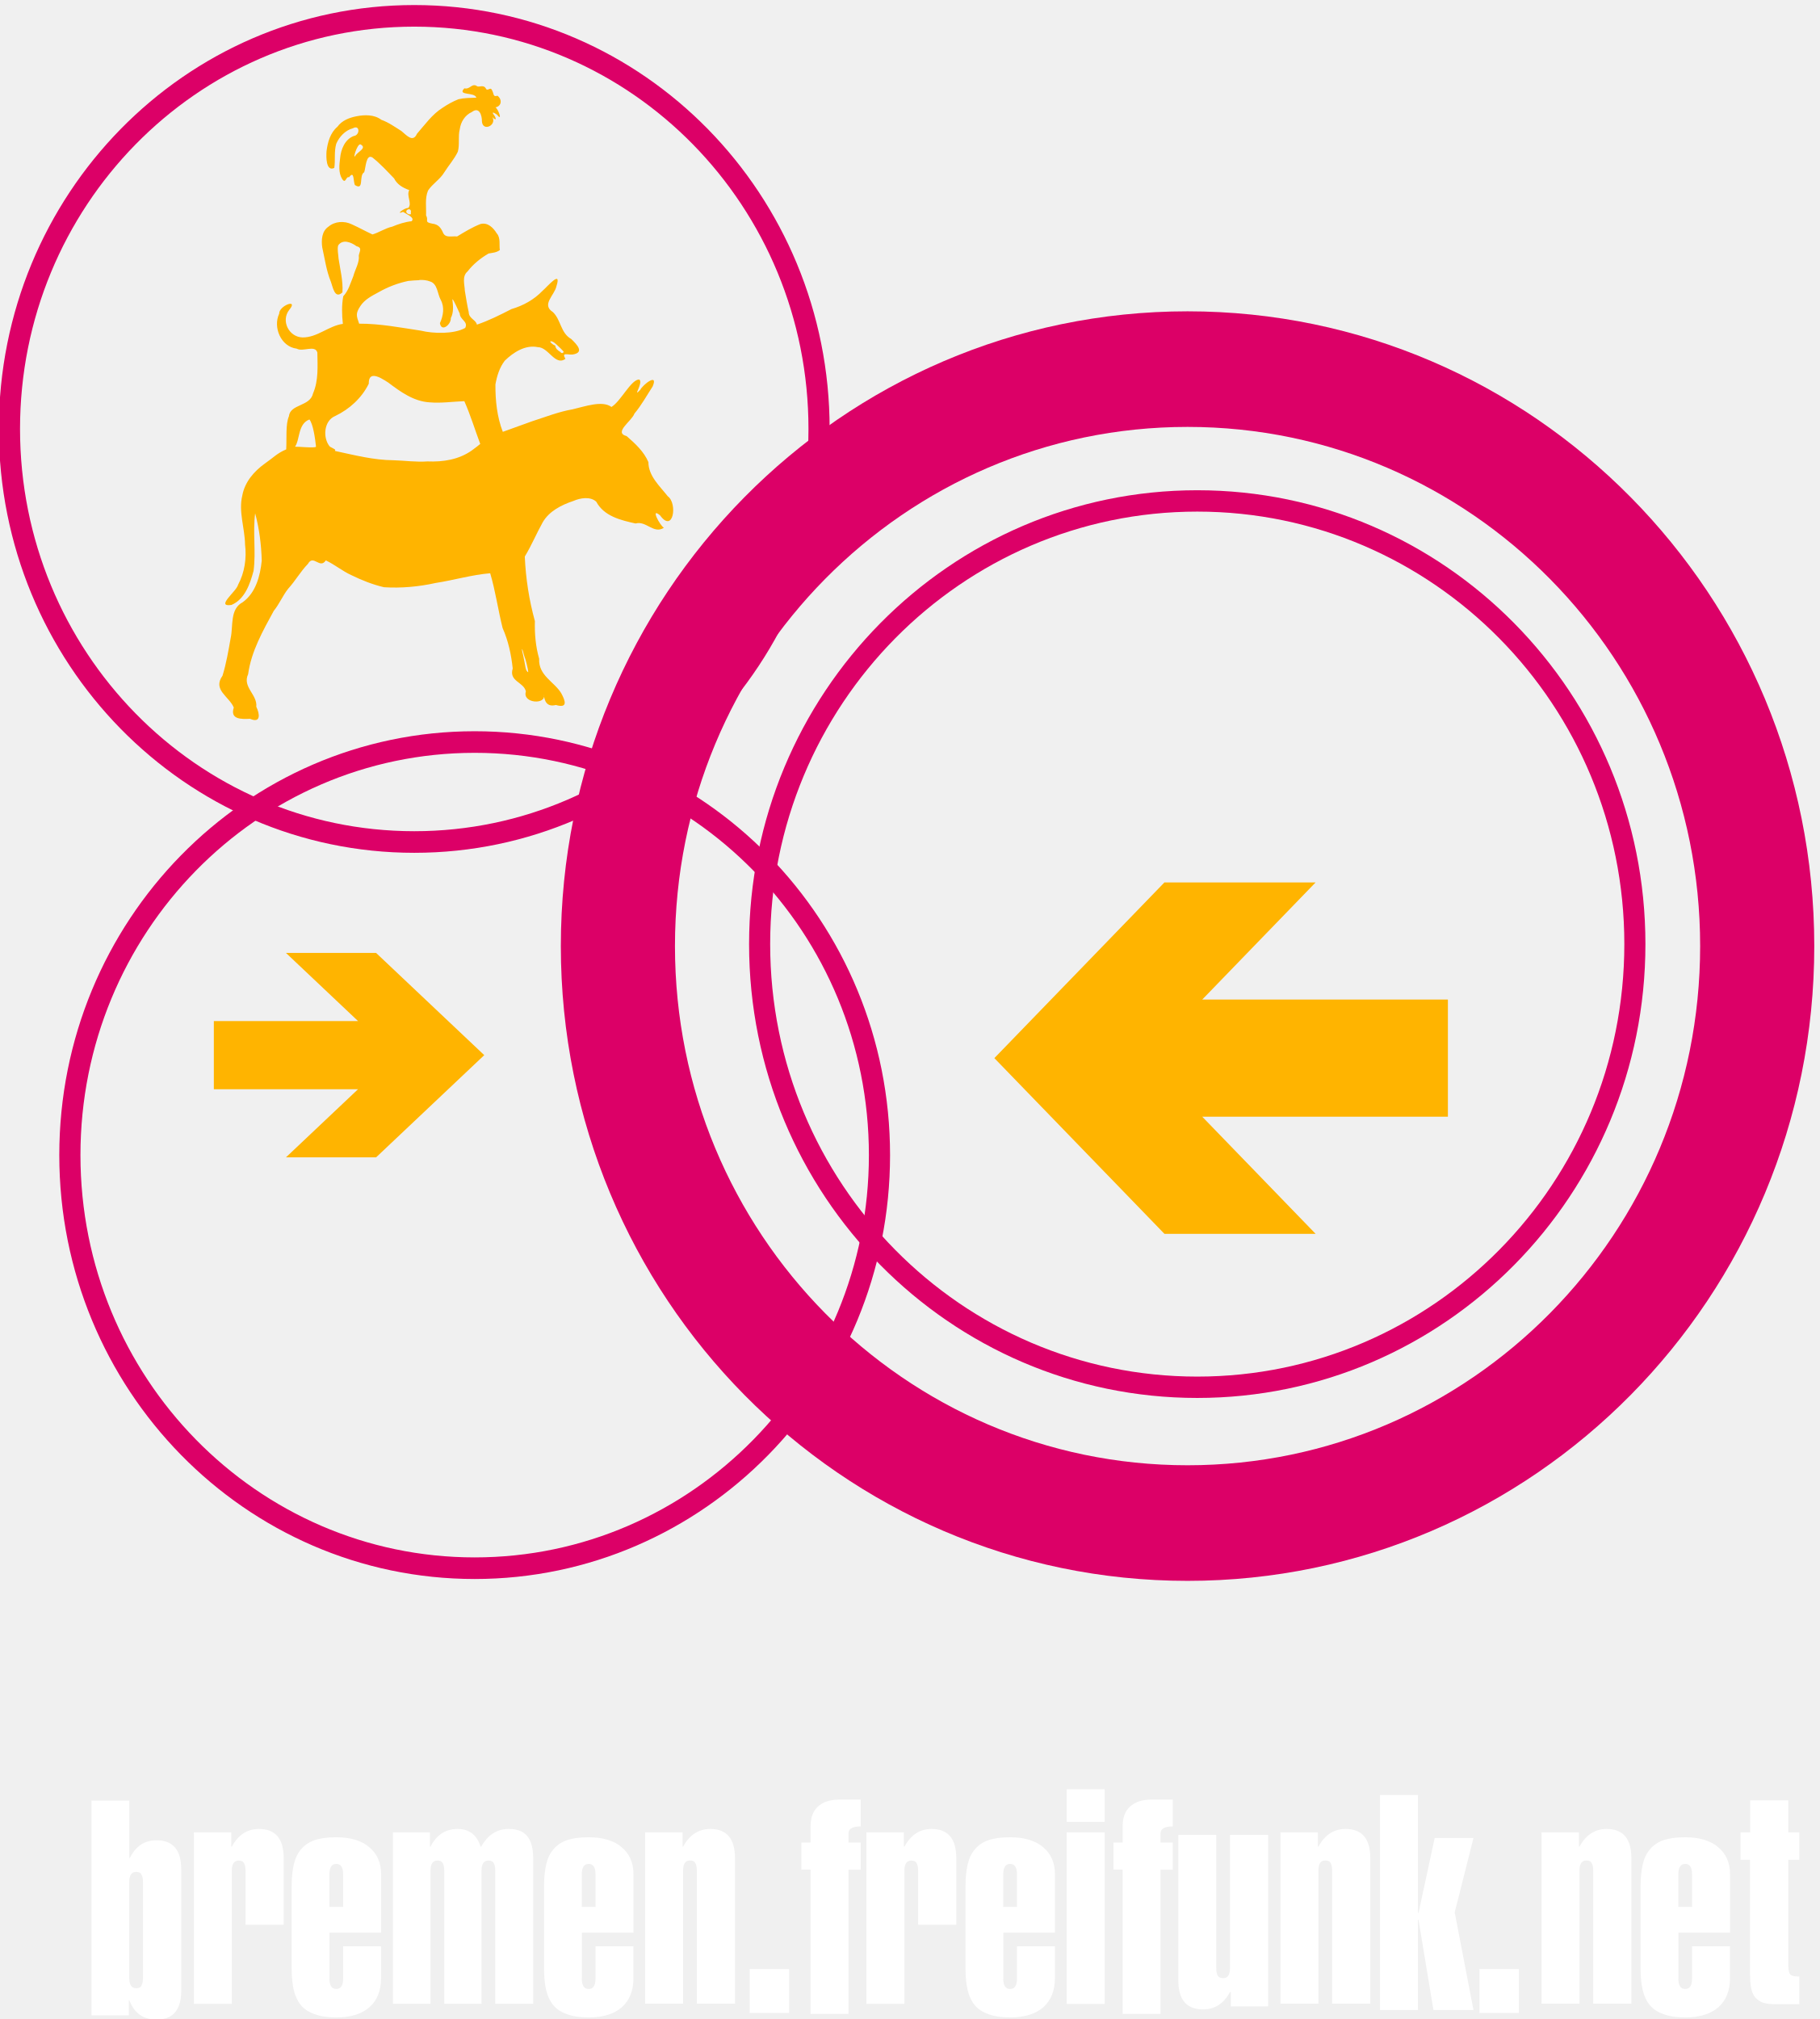
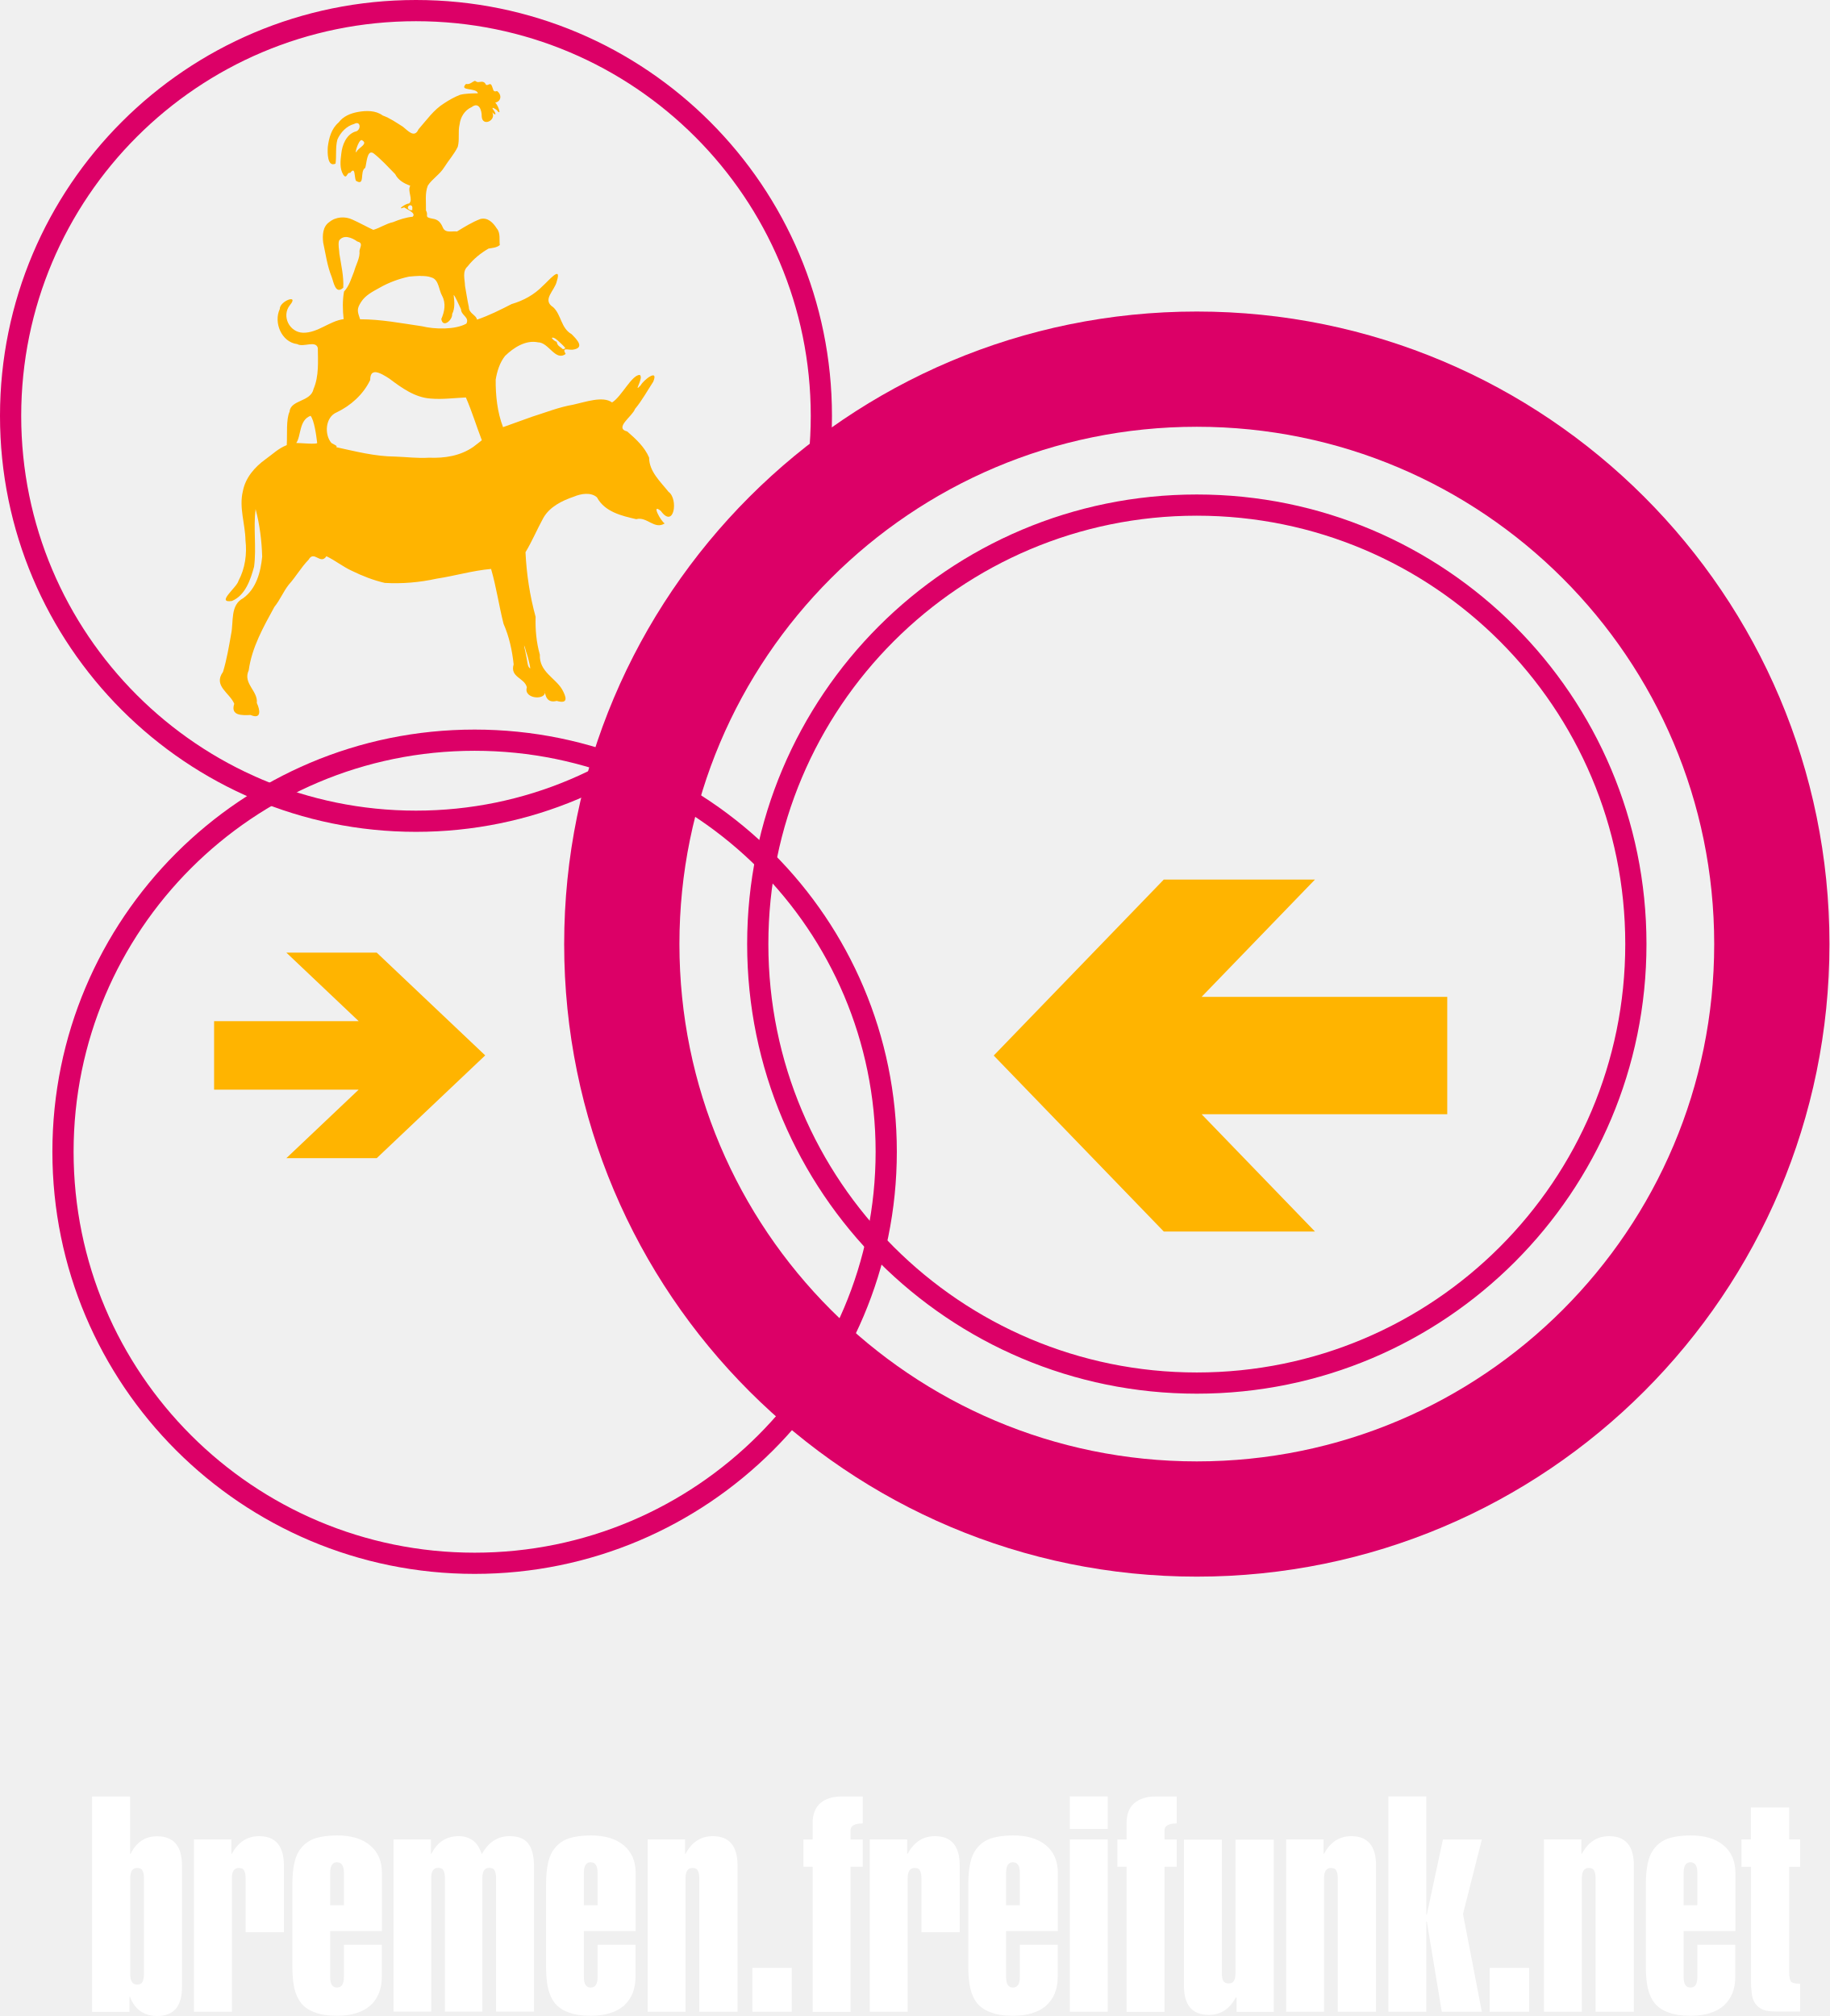
- <svg xmlns="http://www.w3.org/2000/svg" width="146" viewBox="0 0 146.331 161.659" version="1.2" height="162">
-   <path fill="#ffb400" d="m45.3 28c0.044-0.038 0.046-0.046 0.025-0.085-0.027-0.051-0.402-0.426-0.53-0.531-0.048-0.039-0.125-0.106-0.171-0.149-0.079-0.073-0.236-0.149-0.308-0.149-0.018 0-0.042 0.011-0.053 0.024-0.04 0.049 0.26 0.301 0.358 0.301 0.022 0 0.055 0.06 0.055 0.099 0 0.043 0.064 0.176 0.102 0.212 0.113 0.108 0.197 0.176 0.217 0.176 0.012 0 0.053 0.033 0.089 0.072 0.079 0.085 0.142 0.094 0.216 0.03zm-7.2-21.5c-0.233 0.036-0.413 0.339-0.75 0.25-0.602 0.616 0.82 0.269 0.969 0.75-0.475 0.019-0.971 0.016-1.44 0.125-0.45 0.179-0.878 0.415-1.28 0.688-0.843 0.53-1.42 1.36-2.06 2.09-0.33 0.75-0.862 0.094-1.25-0.219-0.53-0.332-1.03-0.695-1.62-0.906-0.567-0.429-1.34-0.41-2-0.281-0.588 0.117-1.17 0.343-1.53 0.844-0.582 0.492-0.783 1.25-0.875 1.97-0.032 0.432-0.051 1.66 0.625 1.34 0.096-0.643-0.028-1.3 0.156-1.94 0.24-0.569 0.732-1.09 1.34-1.25 0.569-0.321 0.592 0.561 0.062 0.625-0.708 0.269-1.03 1.08-1.09 1.78-0.07 0.543-0.141 1.17 0.156 1.66 0.301 0.47 0.301-0.231 0.562-0.125 0.432-0.578 0.323 0.273 0.469 0.625 0.781 0.493 0.289-0.767 0.75-1.03 0.128-0.348 0.138-1.49 0.656-1.19 0.636 0.5 1.19 1.11 1.75 1.69 0.243 0.486 0.702 0.755 1.22 0.938-0.26 0.444 0.269 1.1-0.094 1.44-0.264-0.037-1.08 0.583-0.406 0.312 0.28 0.191 0.99 0.46 0.688 0.75-0.541 0.058-1.06 0.229-1.56 0.438-0.571 0.123-1.06 0.476-1.59 0.625-0.559-0.254-1.1-0.564-1.66-0.812-0.596-0.292-1.36-0.254-1.88 0.188-0.54 0.364-0.579 1.07-0.5 1.66 0.208 0.925 0.33 1.87 0.688 2.75 0.165 0.421 0.308 1.46 0.938 0.875 0.059-0.913-0.177-1.82-0.312-2.72-0.016-0.349-0.121-0.732-0.031-1.06 0.368-0.535 1.06-0.243 1.47 0.062 0.497 0.125 0.244 0.419 0.188 0.75 0.068 0.571-0.297 1.11-0.438 1.66-0.237 0.566-0.387 1.17-0.812 1.62-0.132 0.722-0.111 1.49-0.031 2.22-1.14 0.152-2.07 1.11-3.25 1.09-1.1-0.034-1.75-1.35-1.06-2.22 0.78-0.94-0.836-0.335-0.812 0.312-0.517 1.09 0.142 2.66 1.41 2.81 0.487 0.292 1.48-0.337 1.66 0.312 0.018 1.09 0.1 2.26-0.344 3.28-0.229 1.07-1.84 0.851-1.94 1.84-0.282 0.632-0.171 1.78-0.221 2.67-0.706 0.287-1.09 0.708-1.72 1.14-0.869 0.622-1.61 1.48-1.81 2.56-0.32 1.31 0.199 2.62 0.219 3.94 0.138 1.11-0.033 2.27-0.562 3.25-0.117 0.525-1.86 1.81-0.531 1.62 1.08-0.457 1.5-1.7 1.78-2.75 0.201-1.53-0.072-3.08 0.125-4.62 0.335 1.24 0.495 2.52 0.531 3.81-0.127 1.23-0.477 2.58-1.53 3.34-1.05 0.553-0.752 1.9-0.969 2.88-0.181 1.02-0.351 2.04-0.656 3.03-0.818 1.14 0.539 1.67 0.906 2.56-0.321 0.983 0.642 0.934 1.31 0.906 0.887 0.385 0.779-0.407 0.5-0.969 0.11-0.972-1.14-1.58-0.656-2.62 0.251-1.84 1.19-3.49 2.06-5.09 0.454-0.554 0.716-1.22 1.16-1.78 0.574-0.631 0.997-1.39 1.59-2 0.443-0.795 0.955 0.454 1.44-0.281 0.719 0.34 1.33 0.86 2.06 1.19 0.84 0.411 1.71 0.756 2.62 0.969 1.39 0.086 2.8-0.042 4.16-0.344 1.47-0.227 2.9-0.657 4.38-0.781 0.428 1.44 0.633 2.95 1 4.41 0.459 1.03 0.692 2.13 0.812 3.25-0.32 1.05 0.876 1.07 1.06 1.84-0.318 0.989 1.69 1.09 1.44 0.25 0.043 0.488 0.227 1.04 0.969 0.844 0.975 0.287 0.771-0.322 0.438-0.938-0.555-0.929-1.85-1.42-1.78-2.78-0.286-0.989-0.37-2.01-0.344-3.03-0.466-1.69-0.737-3.44-0.812-5.19 0.538-0.884 0.938-1.85 1.44-2.75 0.519-0.902 1.51-1.4 2.47-1.72 0.563-0.247 1.37-0.376 1.84 0.062 0.626 1.17 1.98 1.49 3.16 1.75 0.851-0.244 1.46 0.88 2.28 0.344-0.318-0.175-1.12-1.68-0.312-1 1.07 1.48 1.42-0.97 0.625-1.53-0.641-0.818-1.56-1.63-1.56-2.75-0.365-0.851-1.06-1.49-1.75-2.09-1.09-0.286 0.43-1.22 0.625-1.81 0.567-0.674 0.988-1.45 1.47-2.19 0.469-1.12-0.8-0.133-1 0.281-0.688 0.723 0.29-0.598-0.086-0.836-0.659 0.003-1.47 1.75-2.23 2.21-0.735-0.545-2.12-0.043-3.12 0.188-1.13 0.196-2.2 0.623-3.28 0.969-0.781 0.281-1.56 0.569-2.34 0.844-0.466-1.2-0.603-2.52-0.594-3.81 0.117-0.665 0.327-1.36 0.75-1.91 0.685-0.666 1.65-1.3 2.66-1.09 0.854-0.008 1.4 1.55 2.22 0.938-0.332-0.555 0.17-0.312 0.562-0.344 1.02-0.149 0.35-0.818-0.094-1.25-0.86-0.481-0.817-1.53-1.47-2.16-0.956-0.608 0.121-1.34 0.281-2.09 0.439-1.37-0.743 0.058-1.12 0.375-0.692 0.718-1.55 1.19-2.5 1.47-0.906 0.465-1.82 0.927-2.78 1.25-0.058-0.375-0.654-0.49-0.656-1-0.125-0.559-0.22-1.15-0.312-1.72-0.02-0.528-0.246-1.16 0.219-1.56 0.455-0.589 1.05-1.07 1.69-1.44 0.298-0.057 0.641-0.069 0.906-0.281-0.067-0.395 0.08-0.972-0.25-1.34-0.28-0.451-0.72-0.905-1.31-0.75-0.657 0.255-1.27 0.632-1.88 1-0.387-0.051-0.916 0.151-1.12-0.281-0.175-0.401-0.369-0.694-0.875-0.75-0.702-0.134-0.253-0.247-0.5-0.656 0.026-0.667-0.104-1.37 0.156-2 0.354-0.548 0.97-0.898 1.31-1.47 0.353-0.56 0.804-1.06 1.09-1.66 0.162-0.589 0.003-1.22 0.156-1.81 0.077-0.583 0.416-1.13 0.969-1.38 0.605-0.462 0.82 0.277 0.812 0.75 0.059 0.855 1.21 0.329 0.844-0.344 0.246 0.277 0.373 0.224 0.156-0.125-0.301-0.371-0-0.228 0.219-0.062 0.458 0.593 0.117-0.425-0.125-0.594 0.494-0.101 0.551-0.634 0.156-0.938-0.348 0.119-0.282-0.112-0.406-0.375-0.143-0.412-0.338 0.02-0.5-0.156-0.181-0.393-0.529-0.146-0.719-0.219-0.095-0.07-0.172-0.106-0.25-0.094zm-9.12 4.75c0.607 0.295-0.261 0.617-0.406 0.938-0.217 0.304 0.142-0.948 0.406-0.938zm3.81 5.25c0.129-0.065 0.317-0.019 0.25 0.281 0.056 0.146-0.071 0.086-0.156 0.094-0.295-0.115-0.223-0.31-0.094-0.375zm0.938 5.66c0.3-0.009 0.594 0.01 0.875 0.125 0.595 0.188 0.577 0.986 0.844 1.47 0.332 0.614 0.202 1.29-0.062 1.88 0.121 0.765 0.914 0.09 0.875-0.406 0.249-0.474 0.181-1.02 0.125-1.53 0.13 0.084 0.432 0.84 0.594 1.16 0.014 0.508 0.707 0.639 0.438 1.16-0.909 0.509-2.56 0.462-3.56 0.219-1.65-0.249-3.29-0.569-4.97-0.562-0.224-0.642-0.292-0.82 0.094-1.41 0.349-0.539 0.925-0.824 1.47-1.12 0.739-0.422 1.54-0.729 2.38-0.906 0.292-0.032 0.606-0.053 0.906-0.062zm-3.72 7.72c0.355-0.038 0.893 0.321 1.22 0.531 0.978 0.74 2.04 1.51 3.31 1.59 0.941 0.083 1.89-0.059 2.81-0.094 0.497 1.12 0.849 2.29 1.28 3.44 0.009 0.002-0.504 0.405-0.688 0.531-1.05 0.734-2.3 0.926-3.56 0.875-0.909 0.065-1.81-0.066-2.72-0.094-1.61-0.01-3.16-0.415-4.72-0.75 0.008-0.136 0.16-0.04-0.406-0.344-0.583-0.674-0.51-2.08 0.438-2.47 1.14-0.543 2.13-1.45 2.69-2.59-0.008-0.425 0.131-0.602 0.344-0.625zm-5.12 3.5c0.3 0.369 0.458 1.52 0.531 2.19-0.065 0.131-1.42-0.014-1.69 0 0.404-0.557 0.22-1.84 1.16-2.19zm17.1 18.5c0.001-0.064 0.009-0.066 0.062 0.094 0.033 0.099 0.072 0.259 0.094 0.344 0.021 0.084 0.051 0.168 0.062 0.188 0.059 0.098 0.281 1.01 0.281 1.16-0 0.046-0.017 0.05-0.062 0-0.073-0.08-0.119-0.148-0.156-0.344-0.046-0.238-0.124-0.707-0.188-0.969-0.083-0.343-0.095-0.396-0.094-0.469z" fill-rule="evenodd" />
-   <circle stroke-width="1.15" transform="matrix(-1.48 0 0 1.51 86.6 -47.4)" stroke="#dc0067" cy="54" cx="36" r="22" fill="none" />
-   <circle stroke-width="1.15" transform="matrix(1.48 0 0 1.51 -15.1 11)" stroke="#dc0067" cy="54" cx="36" r="22" fill="none" />
-   <polygon points="30 48 22 48 22 52 30 52 26 56 31 56 37 50 31 44 26 44" transform="matrix(1.45 0 0 1.37 -14.7 16)" fill="#ffb400" />
-   <polygon points="88 53 88 47 75 47 81 41 73 41 64 50 73 59 81 59 75 53" transform="matrix(1.52 0 0 1.57 -17.3 6.24)" fill="#ffb400" />
-   <circle stroke-width="1.06" transform="matrix(1.6 0 0 1.62 -22.1 4.29)" stroke="#dc0067" cy="44" cx="74" r="22" fill="none" />
-   <g fill="#fff">
-     <path d="m11.5 151c-0-0.272-0.04-0.472-0.12-0.6-0.064-0.144-0.208-0.216-0.432-0.216-0.368 0-0.552 0.272-0.552 0.816v7.7c-0 0.56 0.184 0.84 0.552 0.84 0.224 0 0.368-0.072 0.432-0.216 0.08-0.144 0.12-0.352 0.12-0.624v-7.7m-4.15-6.55h3.05v4.61h0.048c0.464-0.944 1.18-1.42 2.14-1.42 1.33 0 1.99 0.784 1.99 2.35v9.74c-0 1.55-0.664 2.33-1.99 2.33-1.06 0-1.78-0.512-2.18-1.54h-0.048v1.2h-3v-17.3" />
-     <path d="m15.6 147h3v1.15h0.048c0.512-0.944 1.24-1.42 2.18-1.42 1.33 0 1.99 0.784 1.99 2.35v5.35h-3.07v-4.34c-0-0.272-0.04-0.472-0.12-0.6-0.064-0.144-0.208-0.216-0.432-0.216-0.368 0-0.552 0.272-0.552 0.816v10.7h-3.05v-13.8" />
-     <path d="m26.5 153h1.1v-2.62c-0-0.56-0.184-0.84-0.552-0.84-0.368 0-0.552 0.28-0.552 0.84v2.62m0 5.76c-0 0.56 0.184 0.84 0.552 0.84s0.552-0.28 0.552-0.84v-2.59h3.05v2.57c-0 0.992-0.312 1.77-0.936 2.33-0.624 0.544-1.51 0.816-2.66 0.816-0.704 0-1.29-0.088-1.75-0.264-0.464-0.16-0.832-0.4-1.1-0.72-0.272-0.336-0.464-0.744-0.576-1.22-0.112-0.496-0.168-1.07-0.168-1.73v-6.62c0-0.656 0.056-1.23 0.168-1.73 0.112-0.496 0.304-0.904 0.576-1.22 0.272-0.336 0.632-0.584 1.08-0.744 0.464-0.16 1.05-0.24 1.75-0.24 1.15 0 2.04 0.264 2.66 0.792 0.64 0.528 0.96 1.26 0.96 2.18v4.7h-4.15v3.7" />
-     <path d="m31.6 147h2.98v1.15h0.048c0.48-0.944 1.21-1.42 2.18-1.42 0.928 0 1.54 0.472 1.85 1.42h0.048c0.528-0.944 1.26-1.42 2.21-1.42 0.688 0 1.18 0.192 1.49 0.576 0.32 0.384 0.48 0.976 0.48 1.78v11.7h-3.05v-10.7c-0-0.272-0.04-0.472-0.12-0.6-0.064-0.144-0.208-0.216-0.432-0.216-0.368 0-0.552 0.272-0.552 0.816v10.7h-3v-10.7c-0-0.272-0.04-0.472-0.12-0.6-0.064-0.144-0.208-0.216-0.432-0.216-0.368 0-0.552 0.272-0.552 0.816v10.7h-3.02v-13.8" />
-     <path d="m46.8 153h1.1v-2.62c-0-0.56-0.184-0.84-0.552-0.84-0.368 0-0.552 0.28-0.552 0.84v2.62m0 5.76c-0 0.56 0.184 0.84 0.552 0.84s0.552-0.28 0.552-0.84v-2.59h3.05v2.57c-0 0.992-0.312 1.77-0.936 2.33-0.624 0.544-1.51 0.816-2.66 0.816-0.704 0-1.29-0.088-1.75-0.264-0.464-0.16-0.832-0.4-1.1-0.72-0.272-0.336-0.464-0.744-0.576-1.22-0.112-0.496-0.168-1.07-0.168-1.73v-6.62c0-0.656 0.056-1.23 0.168-1.73 0.112-0.496 0.304-0.904 0.576-1.22 0.272-0.336 0.632-0.584 1.08-0.744 0.464-0.16 1.05-0.24 1.75-0.24 1.15 0 2.04 0.264 2.66 0.792 0.64 0.528 0.96 1.26 0.96 2.18v4.7h-4.15v3.7" />
-     <path d="m51.9 147h3v1.15h0.048c0.512-0.944 1.24-1.42 2.18-1.42 1.33 0 1.99 0.784 1.99 2.35v11.7h-3.07v-10.7c-0-0.272-0.04-0.472-0.12-0.6-0.064-0.144-0.208-0.216-0.432-0.216-0.368 0-0.552 0.272-0.552 0.816v10.7h-3.05v-13.8" />
-     <path d="m60.3 158h3.17v3.53h-3.17v-3.53" />
-     <path d="m65.2 150h-0.744v-2.18h0.744v-1.32c-0-0.688 0.2-1.22 0.6-1.58 0.416-0.368 0.984-0.552 1.7-0.552h1.73v2.16c-0.656 0-0.984 0.184-0.984 0.552v0.744h0.984v2.18h-0.984v11.6h-3.05v-11.6" />
-     <path d="m69.7 147h3v1.15h0.048c0.512-0.944 1.24-1.42 2.18-1.42 1.33 0 1.99 0.784 1.99 2.35v5.35h-3.07v-4.34c-0-0.272-0.04-0.472-0.12-0.6-0.064-0.144-0.208-0.216-0.432-0.216-0.368 0-0.552 0.272-0.552 0.816v10.7h-3.05v-13.8" />
-     <path d="m80.7 153h1.1v-2.62c-0-0.56-0.184-0.84-0.552-0.84-0.368 0-0.552 0.28-0.552 0.84v2.62m0 5.76c-0 0.56 0.184 0.84 0.552 0.84s0.552-0.28 0.552-0.84v-2.59h3.05v2.57c-0 0.992-0.312 1.77-0.936 2.33-0.624 0.544-1.51 0.816-2.66 0.816-0.704 0-1.29-0.088-1.75-0.264-0.464-0.16-0.832-0.4-1.1-0.72-0.272-0.336-0.464-0.744-0.576-1.22-0.112-0.496-0.168-1.07-0.168-1.73v-6.62c0-0.656 0.056-1.23 0.168-1.73 0.112-0.496 0.304-0.904 0.576-1.22 0.272-0.336 0.632-0.584 1.08-0.744 0.464-0.16 1.05-0.24 1.75-0.24 1.15 0 2.04 0.264 2.66 0.792 0.64 0.528 0.96 1.26 0.96 2.18v4.7h-4.15v3.7" />
-     <path d="m85.8 147h3.05v13.8h-3.05v-13.8m0-3.46h3.05v2.62h-3.05v-2.62" />
-     <path d="m90.3 150h-0.744v-2.18h0.744v-1.32c-0-0.688 0.2-1.22 0.6-1.58 0.416-0.368 0.984-0.552 1.7-0.552h1.73v2.16c-0.656 0-0.984 0.184-0.984 0.552v0.744h0.984v2.18h-0.984v11.6h-3.05v-11.6" />
-     <path d="m102 161h-3v-1.15h-0.072c-0.496 0.928-1.22 1.39-2.16 1.39-1.33 0-1.99-0.776-1.99-2.33v-11.7h3.05v10.7c-0 0.272 0.04 0.48 0.12 0.624 0.08 0.128 0.232 0.192 0.456 0.192 0.352 0 0.528-0.272 0.528-0.816v-10.7h3.07v13.8" />
-     <path d="m103 147h3v1.15h0.048c0.512-0.944 1.24-1.42 2.18-1.42 1.33 0 1.99 0.784 1.99 2.35v11.7h-3.07v-10.7c-0-0.272-0.04-0.472-0.12-0.6-0.064-0.144-0.208-0.216-0.432-0.216-0.368 0-0.552 0.272-0.552 0.816v10.7h-3.05v-13.8" />
-     <path d="m111 144h3.05v9.48h0.048l1.3-6.02h3.12l-1.51 5.98 1.51 7.85h-3.22l-1.2-7.25h-0.048v7.25h-3.05v-17.3" />
-     <path d="m119 158h3.17v3.53h-3.17v-3.53" />
-     <path d="m124 147h3v1.15h0.048c0.512-0.944 1.24-1.42 2.18-1.42 1.33 0 1.99 0.784 1.99 2.35v11.7h-3.07v-10.7c0-0.272-0.04-0.472-0.12-0.6-0.064-0.144-0.208-0.216-0.432-0.216-0.368 0-0.552 0.272-0.552 0.816v10.7h-3.05v-13.8" />
-     <path d="m135 153h1.1v-2.62c-0-0.56-0.184-0.84-0.552-0.84-0.368 0-0.552 0.28-0.552 0.84v2.62m0 5.76c0 0.56 0.184 0.84 0.552 0.84s0.552-0.28 0.552-0.84v-2.59h3.05v2.57c-0 0.992-0.312 1.77-0.936 2.33-0.624 0.544-1.51 0.816-2.66 0.816-0.704 0-1.29-0.088-1.75-0.264-0.464-0.16-0.832-0.4-1.1-0.72-0.272-0.336-0.464-0.744-0.576-1.22-0.112-0.496-0.168-1.07-0.168-1.73v-6.62c0-0.656 0.056-1.23 0.168-1.73 0.112-0.496 0.304-0.904 0.576-1.22 0.272-0.336 0.632-0.584 1.08-0.744 0.464-0.16 1.05-0.24 1.75-0.24 1.15 0 2.04 0.264 2.66 0.792 0.64 0.528 0.96 1.26 0.96 2.18v4.7h-4.15v3.7" />
-     <path d="m140 147h0.768v-2.57h3.07v2.57h0.888v2.21h-0.888v8.4c0 0.368 0.04 0.624 0.12 0.768s0.304 0.216 0.672 0.216h0.096v2.23h-1.92c-0.432 0-0.784-0.048-1.06-0.144-0.256-0.112-0.464-0.272-0.624-0.48-0.144-0.208-0.24-0.464-0.288-0.768s-0.072-0.648-0.072-1.03v-9.19h-0.768v-2.21" />
+ <svg xmlns="http://www.w3.org/2000/svg" version="1.2" width="146.67" height="161.65" viewBox="0 0 146.67 161.65">
+   <g style="stroke:#dc0067;fill:none;stroke-width:1.7">
+     <circle cx="33.35" cy="33.35" r="32.5" />
+     <circle cx="38.05" cy="92.35" r="33" />
+     <circle cx="95.95" cy="75.7" r="35.2" />
+     <circle cx="95.95" cy="75.7" r="46.1" style="stroke-width:9.24" />
  </g>
-   <circle stroke-width="5.81" transform="matrix(1.58 0 0 1.6 -21.4 5.33)" stroke="#dc0067" cy="44" cx="74" r="29" fill="none" />
+   <g style="fill:#ffb400;fill-rule:evenodd">
+     <path d="m45.28,27.96c0.04,-0.03 0.04,-0.04 0.02,-0.08-0.02,-0.05-0.40,-0.42-0.53,-0.53-0.04,-0.03-0.12,-0.10-0.17,-0.14-0.07,-0.07-0.23,-0.14-0.30,-0.14-0.01,0-0.04,0.01-0.05,0.02-0.04,0.04 0.25,0.30 0.35,0.30 0.02,0 0.05,0.05 0.05,0.09 0,0.04 0.06,0.17 0.10,0.21 0.11,0.10 0.19,0.17 0.21,0.17 0.01,0 0.05,0.03 0.08,0.07 0.07,0.08 0.14,0.09 0.21,0.03zM38.11,6.48c-0.23,0.03-0.41,0.33-0.75,0.25-0.60,0.61 0.82,0.26 0.96,0.75-0.47,0.01-0.97,0.01-1.43,0.12-0.44,0.17-0.87,0.41-1.28,0.68-0.84,0.52-1.41,1.35-2.06,2.09-0.33,0.75-0.86,0.09-1.25,-0.21-0.53,-0.33-1.03,-0.69-1.62,-0.90-0.56,-0.42-1.33,-0.40-2,-0.28-0.58,0.11-1.16,0.34-1.53,0.84-0.58,0.49-0.78,1.24-0.87,1.96-0.03,0.43-0.05,1.65 0.62,1.34 0.09,-0.64-0.02,-1.30 0.15,-1.93 0.24,-0.56 0.73,-1.09 1.34,-1.25 0.56,-0.32 0.59,0.56 0.06,0.62-0.70,0.26-1.02,1.07-1.09,1.78-0.07,0.54-0.14,1.16 0.15,1.65 0.30,0.46 0.30,-0.23 0.56,-0.12 0.43,-0.57 0.32,0.27 0.46,0.62 0.78,0.49 0.28,-0.76 0.75,-1.03 0.12,-0.34 0.13,-1.49 0.65,-1.18 0.63,0.49 1.18,1.10 1.75,1.68 0.24,0.48 0.70,0.75 1.21,0.93-0.25,0.44 0.26,1.10-0.09,1.43-0.26,-0.03-1.08,0.58-0.40,0.31 0.28,0.19 0.99,0.46 0.68,0.75-0.54,0.05-1.05,0.22-1.56,0.43-0.57,0.12-1.06,0.47-1.59,0.62-0.55,-0.25-1.09,-0.56-1.65,-0.81-0.59,-0.29-1.35,-0.25-1.87,0.18-0.54,0.36-0.57,1.07-0.5,1.65 0.20,0.92 0.32,1.86 0.68,2.75 0.16,0.42 0.30,1.45 0.93,0.87 0.05,-0.91-0.17,-1.82-0.31,-2.71-0.01,-0.34-0.12,-0.73-0.03,-1.06 0.36,-0.53 1.05,-0.24 1.46,0.06 0.49,0.12 0.24,0.41 0.18,0.75 0.06,0.57-0.29,1.11-0.43,1.65-0.23,0.56-0.38,1.16-0.81,1.62-0.13,0.72-0.11,1.49-0.03,2.21-1.14,0.15-2.07,1.11-3.25,1.09-1.10,-0.03-1.75,-1.34-1.06,-2.21 0.78,-0.93-0.83,-0.33-0.81,0.31-0.51,1.08 0.14,2.66 1.40,2.81 0.48,0.29 1.48,-0.33 1.65,0.31 0.01,1.08 0.10,2.25-0.34,3.28-0.22,1.07-1.84,0.85-1.93,1.84-0.28,0.63-0.17,1.77-0.22,2.67-0.70,0.28-1.09,0.70-1.71,1.14-0.86,0.62-1.61,1.48-1.81,2.56-0.32,1.30 0.19,2.62 0.21,3.93 0.13,1.11-0.03,2.26-0.56,3.25-0.11,0.52-1.85,1.81-0.53,1.62 1.08,-0.45 1.49,-1.70 1.78,-2.75 0.20,-1.53-0.07,-3.08 0.12,-4.62 0.33,1.23 0.49,2.52 0.53,3.81-0.12,1.23-0.47,2.58-1.53,3.34-1.05,0.55-0.75,1.90-0.96,2.87-0.18,1.02-0.35,2.04-0.65,3.03-0.81,1.13 0.53,1.67 0.90,2.56-0.32,0.98 0.64,0.93 1.31,0.90 0.88,0.38 0.77,-0.40 0.5,-0.96 0.11,-0.97-1.14,-1.57-0.65,-2.62 0.25,-1.84 1.18,-3.48 2.06,-5.09 0.45,-0.55 0.71,-1.22 1.15,-1.78 0.57,-0.63 0.99,-1.39 1.59,-2 0.44,-0.79 0.95,0.45 1.43,-0.28 0.71,0.34 1.33,0.85 2.06,1.18 0.84,0.41 1.71,0.75 2.62,0.96 1.38,0.08 2.80,-0.04 4.15,-0.34 1.46,-0.22 2.89,-0.65 4.37,-0.78 0.42,1.44 0.63,2.94 1,4.40 0.45,1.02 0.69,2.13 0.81,3.25-0.31,1.05 0.87,1.07 1.06,1.84-0.31,0.98 1.69,1.08 1.43,0.25 0.04,0.48 0.22,1.04 0.96,0.84 0.97,0.28 0.77,-0.32 0.43,-0.93-0.55,-0.92-1.84,-1.41-1.78,-2.78-0.28,-0.98-0.37,-2.00-0.34,-3.03-0.46,-1.68-0.73,-3.44-0.81,-5.18 0.53,-0.88 0.93,-1.84 1.43,-2.75 0.51,-0.90 1.51,-1.39 2.46,-1.71 0.56,-0.24 1.36,-0.37 1.84,0.06 0.62,1.16 1.97,1.48 3.15,1.75 0.85,-0.24 1.46,0.87 2.28,0.34-0.31,-0.17-1.12,-1.67-0.31,-1 1.07,1.47 1.42,-0.97 0.62,-1.53-0.64,-0.81-1.56,-1.63-1.56,-2.75-0.36,-0.85-1.06,-1.49-1.75,-2.09-1.09,-0.28 0.42,-1.22 0.62,-1.81 0.56,-0.67 0.98,-1.45 1.46,-2.18 0.46,-1.11-0.79,-0.13-1,0.28-0.68,0.72 0.28,-0.59-0.08,-0.83-0.65,0.00-1.46,1.75-2.22,2.21-0.73,-0.54-2.12,-0.04-3.12,0.18-1.13,0.19-2.19,0.62-3.28,0.96-0.78,0.28-1.56,0.56-2.34,0.84-0.46,-1.20-0.60,-2.52-0.59,-3.81 0.11,-0.66 0.32,-1.36 0.75,-1.90 0.68,-0.66 1.65,-1.30 2.65,-1.09 0.85,-0.00 1.39,1.55 2.21,0.93-0.33,-0.55 0.16,-0.31 0.56,-0.34 1.01,-0.14 0.35,-0.81-0.09,-1.25-0.85,-0.48-0.81,-1.53-1.46,-2.15-0.95,-0.60 0.12,-1.33 0.28,-2.09 0.43,-1.37-0.74,0.05-1.12,0.37-0.69,0.71-1.54,1.18-2.5,1.46-0.90,0.46-1.81,0.92-2.78,1.25-0.05,-0.37-0.65,-0.49-0.65,-1-0.12,-0.55-0.21,-1.15-0.31,-1.71-0.01,-0.52-0.24,-1.16 0.21,-1.56 0.45,-0.58 1.04,-1.06 1.68,-1.43 0.29,-0.05 0.64,-0.06 0.90,-0.28-0.06,-0.39 0.08,-0.97-0.25,-1.34-0.28,-0.45-0.72,-0.90-1.31,-0.75-0.65,0.25-1.27,0.63-1.87,1-0.38,-0.05-0.91,0.15-1.12,-0.28-0.17,-0.40-0.36,-0.69-0.87,-0.75-0.70,-0.13-0.25,-0.24-0.5,-0.65 0.02,-0.66-0.10,-1.37 0.15,-2 0.35,-0.54 0.96,-0.89 1.31,-1.46 0.35,-0.56 0.80,-1.05 1.09,-1.65 0.16,-0.58 0.00,-1.21 0.15,-1.81 0.07,-0.58 0.41,-1.13 0.96,-1.37 0.60,-0.46 0.82,0.27 0.81,0.75 0.05,0.85 1.20,0.32 0.84,-0.34 0.24,0.27 0.37,0.22 0.15,-0.12-0.30,-0.37-4.54e-4,-0.22 0.21,-0.06 0.45,0.59 0.11,-0.42-0.12,-0.59 0.49,-0.10 0.55,-0.63 0.15,-0.93-0.34,0.11-0.28,-0.11-0.40,-0.37-0.14,-0.41-0.33,0.01-0.5,-0.15-0.18,-0.39-0.52,-0.14-0.71,-0.21-0.09,-0.06-0.17,-0.10-0.25,-0.09zm-9.12,4.75c0.60,0.29-0.26,0.61-0.40,0.93-0.21,0.30 0.14,-0.94 0.40,-0.93zm3.81,5.25c0.12,-0.06 0.31,-0.01 0.25,0.28 0.05,0.14-0.07,0.08-0.15,0.09-0.29,-0.11-0.22,-0.30-0.09,-0.37zm0.93,5.65c0.29,-0.00 0.59,0.01 0.87,0.12 0.59,0.18 0.57,0.98 0.84,1.46 0.33,0.61 0.20,1.28-0.06,1.87 0.12,0.76 0.91,0.08 0.87,-0.40 0.24,-0.47 0.18,-1.02 0.12,-1.53 0.12,0.08 0.43,0.83 0.59,1.15 0.01,0.50 0.70,0.63 0.43,1.15-0.90,0.50-2.55,0.46-3.56,0.21-1.65,-0.24-3.28,-0.56-4.96,-0.56-0.22,-0.64-0.29,-0.82 0.09,-1.40 0.34,-0.53 0.92,-0.82 1.46,-1.12 0.73,-0.42 1.54,-0.72 2.37,-0.90 0.29,-0.03 0.60,-0.05 0.90,-0.06zm-3.71,7.71c0.35,-0.03 0.89,0.32 1.21,0.53 0.97,0.73 2.04,1.51 3.31,1.59 0.94,0.08 1.88,-0.05 2.81,-0.09 0.49,1.12 0.84,2.29 1.28,3.43 0.00,0.00-0.50,0.40-0.68,0.53-1.05,0.73-2.30,0.92-3.56,0.87-0.90,0.06-1.81,-0.06-2.71,-0.09-1.60,-0.01-3.15,-0.41-4.71,-0.75 0.00,-0.13 0.15,-0.04-0.40,-0.34-0.58,-0.67-0.50,-2.08 0.43,-2.46 1.13,-0.54 2.13,-1.44 2.68,-2.59-0.00,-0.42 0.13,-0.60 0.34,-0.62zm-5.12,3.5c0.29,0.36 0.45,1.52 0.53,2.18-0.06,0.13-1.41,-0.01-1.68,0 0.40,-0.55 0.21,-1.84 1.15,-2.18zm17.12,18.46c0.00,-0.06 0.00,-0.06 0.06,0.09 0.03,0.09 0.07,0.25 0.09,0.34 0.02,0.08 0.05,0.16 0.06,0.18 0.05,0.09 0.28,1.01 0.28,1.15-10e-6,0.04-0.01,0.04-0.06,0-0.07,-0.08-0.11,-0.14-0.15,-0.34-0.04,-0.23-0.12,-0.70-0.18,-0.96-0.08,-0.34-0.09,-0.39-0.09,-0.46z" />
+     <polygon points="30,48 22,48 22,52 30,52 26,56 31,56 37,50 31,44 26,44" transform="matrix(1.449,0,0,1.373,-14.714,15.975)" />
+     <polygon points="88,53 88,47 75,47 81,41 73,41 64,50 73,59 81,59 75,53" transform="matrix(1.515,0,0,1.568,-17.292,6.237)" />
+   </g>
+   <g style="fill:#fff">
+     <path d="m11.54,150.59c-5e-6,-0.27-0.04,-0.47-0.12,-0.6-0.06,-0.14-0.20,-0.21-0.43,-0.21-0.36,1e-5-0.55,0.27-0.55,0.81l0,7.70c-4e-6,0.56 0.18,0.84 0.55,0.84 0.22,0 0.36,-0.07 0.43,-0.21 0.08,-0.14 0.11,-0.35 0.12,-0.62l0,-7.70m-4.15,-6.55 3.04,0 0,4.60 0.04,0c0.46,-0.94 1.17,-1.41 2.13,-1.41 1.32,1e-5 1.99,0.78 1.99,2.35l0,9.74c-8e-6,1.55-0.66,2.32-1.99,2.32-1.05,0-1.78,-0.51-2.18,-1.53l-0.04,0 0,1.2-3,0 0,-17.28" />
+     <path d="m15.55,147.49 3,0 0,1.15 0.04,0c0.51,-0.94 1.23,-1.41 2.18,-1.41 1.32,1e-5 1.99,0.78 1.99,2.35l0,5.35-3.07,0 0,-4.34c-5e-6,-0.27-0.04,-0.47-0.12,-0.6-0.06,-0.14-0.20,-0.21-0.43,-0.21-0.36,1e-5-0.55,0.27-0.55,0.81l0,10.72-3.04,0 0,-13.82" />
+     <path d="m26.47,152.77 1.10,0 0,-2.61c-5e-6,-0.55-0.18,-0.83-0.55,-0.84-0.36,1e-5-0.55,0.28-0.55,0.84l0,2.61m0,5.76c-4e-6,0.56 0.18,0.84 0.55,0.84 0.36,0 0.55,-0.28 0.55,-0.84l0,-2.59 3.04,0 0,2.56c-8e-6,0.99-0.31,1.76-0.93,2.32-0.62,0.54-1.51,0.81-2.66,0.81-0.70,0-1.28,-0.08-1.75,-0.26-0.46,-0.16-0.83,-0.4-1.10,-0.72-0.27,-0.33-0.46,-0.74-0.57,-1.22-0.11,-0.49-0.16,-1.07-0.16,-1.72l0,-6.62c0,-0.65 0.05,-1.23 0.16,-1.72 0.11,-0.49 0.30,-0.90 0.57,-1.22 0.27,-0.33 0.63,-0.58 1.08,-0.74 0.46,-0.15 1.04,-0.23 1.75,-0.24 1.15,1e-5 2.03,0.26 2.66,0.79 0.63,0.52 0.95,1.25 0.96,2.18l0,4.70-4.15,0 0,3.69" />
+     <path d="m31.58,147.49 2.97,0 0,1.15 0.04,0c0.47,-0.94 1.20,-1.41 2.18,-1.41 0.92,1e-5 1.54,0.47 1.84,1.41l0.04,0c0.52,-0.94 1.26,-1.41 2.20,-1.41 0.68,1e-5 1.18,0.19 1.48,0.57 0.31,0.38 0.47,0.97 0.48,1.77l0,11.73-3.04,0 0,-10.72c-9e-6,-0.27-0.04,-0.47-0.12,-0.6-0.06,-0.14-0.20,-0.21-0.43,-0.21-0.36,1e-5-0.55,0.27-0.55,0.81l0,10.72-3,0 0,-10.72c-5e-6,-0.27-0.04,-0.47-0.12,-0.6-0.06,-0.14-0.20,-0.21-0.43,-0.21-0.36,1e-5-0.55,0.27-0.55,0.81l0,10.72-3.02,0 0,-13.82" />
+     <path d="m46.81,152.77 1.10,0 0,-2.61c-5e-6,-0.55-0.18,-0.83-0.55,-0.84-0.36,1e-5-0.55,0.28-0.55,0.84l0,2.61m0,5.76c-4e-6,0.56 0.18,0.84 0.55,0.84 0.36,0 0.55,-0.28 0.55,-0.84l0,-2.59 3.04,0 0,2.56c-8e-6,0.99-0.31,1.76-0.93,2.32-0.62,0.54-1.51,0.81-2.66,0.81-0.70,0-1.28,-0.08-1.75,-0.26-0.46,-0.16-0.83,-0.4-1.10,-0.72-0.27,-0.33-0.46,-0.74-0.57,-1.22-0.11,-0.49-0.16,-1.07-0.16,-1.72l0,-6.62c0,-0.65 0.05,-1.23 0.16,-1.72 0.11,-0.49 0.30,-0.90 0.57,-1.22 0.27,-0.33 0.63,-0.58 1.08,-0.74 0.46,-0.15 1.04,-0.23 1.75,-0.24 1.15,1e-5 2.03,0.26 2.66,0.79 0.63,0.52 0.95,1.25 0.96,2.18l0,4.70-4.15,0 0,3.69" />
+     <path d="m51.92,147.49 3,0 0,1.15 0.04,0c0.51,-0.94 1.23,-1.41 2.18,-1.41 1.32,1e-5 1.99,0.78 1.99,2.35l0,11.73-3.07,0 0,-10.72c-5e-6,-0.27-0.04,-0.47-0.12,-0.6-0.06,-0.14-0.20,-0.21-0.43,-0.21-0.36,1e-5-0.55,0.27-0.55,0.81l0,10.72-3.04,0 0,-13.82" />
+     <path d="m60.32,157.79 3.16,0 0,3.52-3.16,0 0,-3.52" />
+     <path d="m65.15,149.68-0.74,0 0,-2.18 0.74,0 0,-1.32c-1e-6,-0.68 0.19,-1.21 0.6,-1.58 0.41,-0.36 0.98,-0.55 1.70,-0.55l1.72,0 0,2.16c-0.65,1e-5-0.98,0.18-0.98,0.55l0,0.74 0.98,0 0,2.18-0.98,0 0,11.64-3.04,0 0,-11.64" />
+     <path d="m69.73,147.49 3,0 0,1.15 0.04,0c0.51,-0.94 1.23,-1.41 2.18,-1.41 1.32,1e-5 1.99,0.78 1.99,2.35l0,5.35-3.07,0 0,-4.34c-5e-6,-0.27-0.04,-0.47-0.12,-0.6-0.06,-0.14-0.20,-0.21-0.43,-0.21-0.36,1e-5-0.55,0.27-0.55,0.81l0,10.72-3.04,0 0,-13.82" />
+     <path d="m80.66,152.77 1.10,0 0,-2.61c-5e-6,-0.55-0.18,-0.83-0.55,-0.84-0.36,1e-5-0.55,0.28-0.55,0.84l0,2.61m0,5.76c-4e-6,0.56 0.18,0.84 0.55,0.84 0.36,0 0.55,-0.28 0.55,-0.84l0,-2.59 3.04,0 0,2.56c-8e-6,0.99-0.31,1.76-0.93,2.32-0.62,0.54-1.51,0.81-2.66,0.81-0.70,0-1.28,-0.08-1.75,-0.26-0.46,-0.16-0.83,-0.4-1.10,-0.72-0.27,-0.33-0.46,-0.74-0.57,-1.22-0.11,-0.49-0.16,-1.07-0.16,-1.72l0,-6.62c0,-0.65 0.05,-1.23 0.16,-1.72 0.11,-0.49 0.30,-0.90 0.57,-1.22 0.27,-0.33 0.63,-0.58 1.08,-0.74 0.46,-0.15 1.04,-0.23 1.75,-0.24 1.15,1e-5 2.03,0.26 2.66,0.79 0.63,0.52 0.95,1.25 0.96,2.18l0,4.70-4.15,0 0,3.69" />
+     <path d="m85.77,147.49 3.04,0 0,13.82-3.04,0 0,-13.82m0,-3.45 3.04,0 0,2.61-3.04,0 0,-2.61" />
+     <path d="m90.32,149.68-0.74,0 0,-2.18 0.74,0 0,-1.32c-1e-6,-0.68 0.19,-1.21 0.6,-1.58 0.41,-0.36 0.98,-0.55 1.70,-0.55l1.72,0 0,2.16c-0.65,1e-5-0.98,0.18-0.98,0.55l0,0.74 0.98,0 0,2.18-0.98,0 0,11.64-3.04,0 0,-11.64" />
+     <path d="m102.13,161.32-2.99,0 0,-1.15-0.07,0c-0.49,0.92-1.21,1.39-2.16,1.39-1.32,0-1.99,-0.77-1.99,-2.32l0,-11.73 3.04,0 0,10.72c-4e-6,0.27 0.04,0.48 0.12,0.62 0.08,0.12 0.23,0.19 0.45,0.19 0.35,0 0.52,-0.27 0.52,-0.81l0,-10.72 3.07,0 0,13.82" />
+     <path d="m103.11,147.49 3,0 0,1.15 0.04,0c0.51,-0.94 1.23,-1.41 2.18,-1.41 1.32,1e-5 1.99,0.78 1.99,2.35l0,11.73-3.07,0 0,-10.72c-1e-5,-0.27-0.04,-0.47-0.12,-0.6-0.06,-0.14-0.20,-0.21-0.43,-0.21-0.36,1e-5-0.55,0.27-0.55,0.81l0,10.72-3.04,0 0,-13.82" />
+     <path d="m111.31,144.04 3.04,0 0,9.48 0.04,0 1.29,-6.02 3.12,0-1.51,5.97 1.51,7.84-3.21,0-1.2,-7.24-0.04,0 0,7.24-3.04,0 0,-17.28" />
+     <path d="m119.43,157.79 3.16,0 0,3.52-3.16,0 0,-3.52" />
+     <path d="m123.78,147.49 3,0 0,1.15 0.04,0c0.51,-0.94 1.24,-1.41 2.18,-1.41 1.32,1e-5 1.99,0.78 1.99,2.35l0,11.73-3.07,0 0,-10.72c0,-0.27-0.04,-0.47-0.12,-0.6-0.06,-0.14-0.20,-0.21-0.43,-0.21-0.36,1e-5-0.55,0.27-0.55,0.81l0,10.72-3.04,0 0,-13.82" />
+     <path d="m134.98,152.77 1.10,0 0,-2.61c-1e-5,-0.55-0.18,-0.83-0.55,-0.84-0.36,1e-5-0.55,0.28-0.55,0.84l0,2.61m0,5.76c0,0.56 0.18,0.84 0.55,0.84 0.36,0 0.55,-0.28 0.55,-0.84l0,-2.59 3.04,0 0,2.56c-1e-5,0.99-0.31,1.76-0.93,2.32-0.62,0.54-1.51,0.81-2.66,0.81-0.70,0-1.28,-0.08-1.75,-0.26-0.46,-0.16-0.83,-0.4-1.10,-0.72-0.27,-0.33-0.46,-0.74-0.57,-1.22-0.11,-0.49-0.16,-1.07-0.16,-1.72l0,-6.62c0,-0.65 0.05,-1.23 0.16,-1.72 0.11,-0.49 0.30,-0.90 0.57,-1.22 0.27,-0.33 0.63,-0.58 1.08,-0.74 0.46,-0.15 1.04,-0.23 1.75,-0.24 1.15,1e-5 2.03,0.26 2.66,0.79 0.63,0.52 0.95,1.25 0.96,2.18l0,4.70-4.15,0 0,3.69" />
+     <path d="m139.61,147.49 0.76,0 0,-2.56 3.07,0 0,2.56 0.88,0 0,2.20-0.88,0 0,8.4c0,0.36 0.04,0.62 0.12,0.76 0.08,0.14 0.30,0.21 0.67,0.21l0.09,0 0,2.23-1.92,0c-0.43,0-0.78,-0.04-1.05,-0.14-0.25,-0.11-0.46,-0.27-0.62,-0.48-0.14,-0.20-0.24,-0.46-0.28,-0.76-0.04,-0.30-0.07,-0.64-0.07,-1.03l0,-9.19-0.76,0 0,-2.20" />
+   </g>
</svg>
